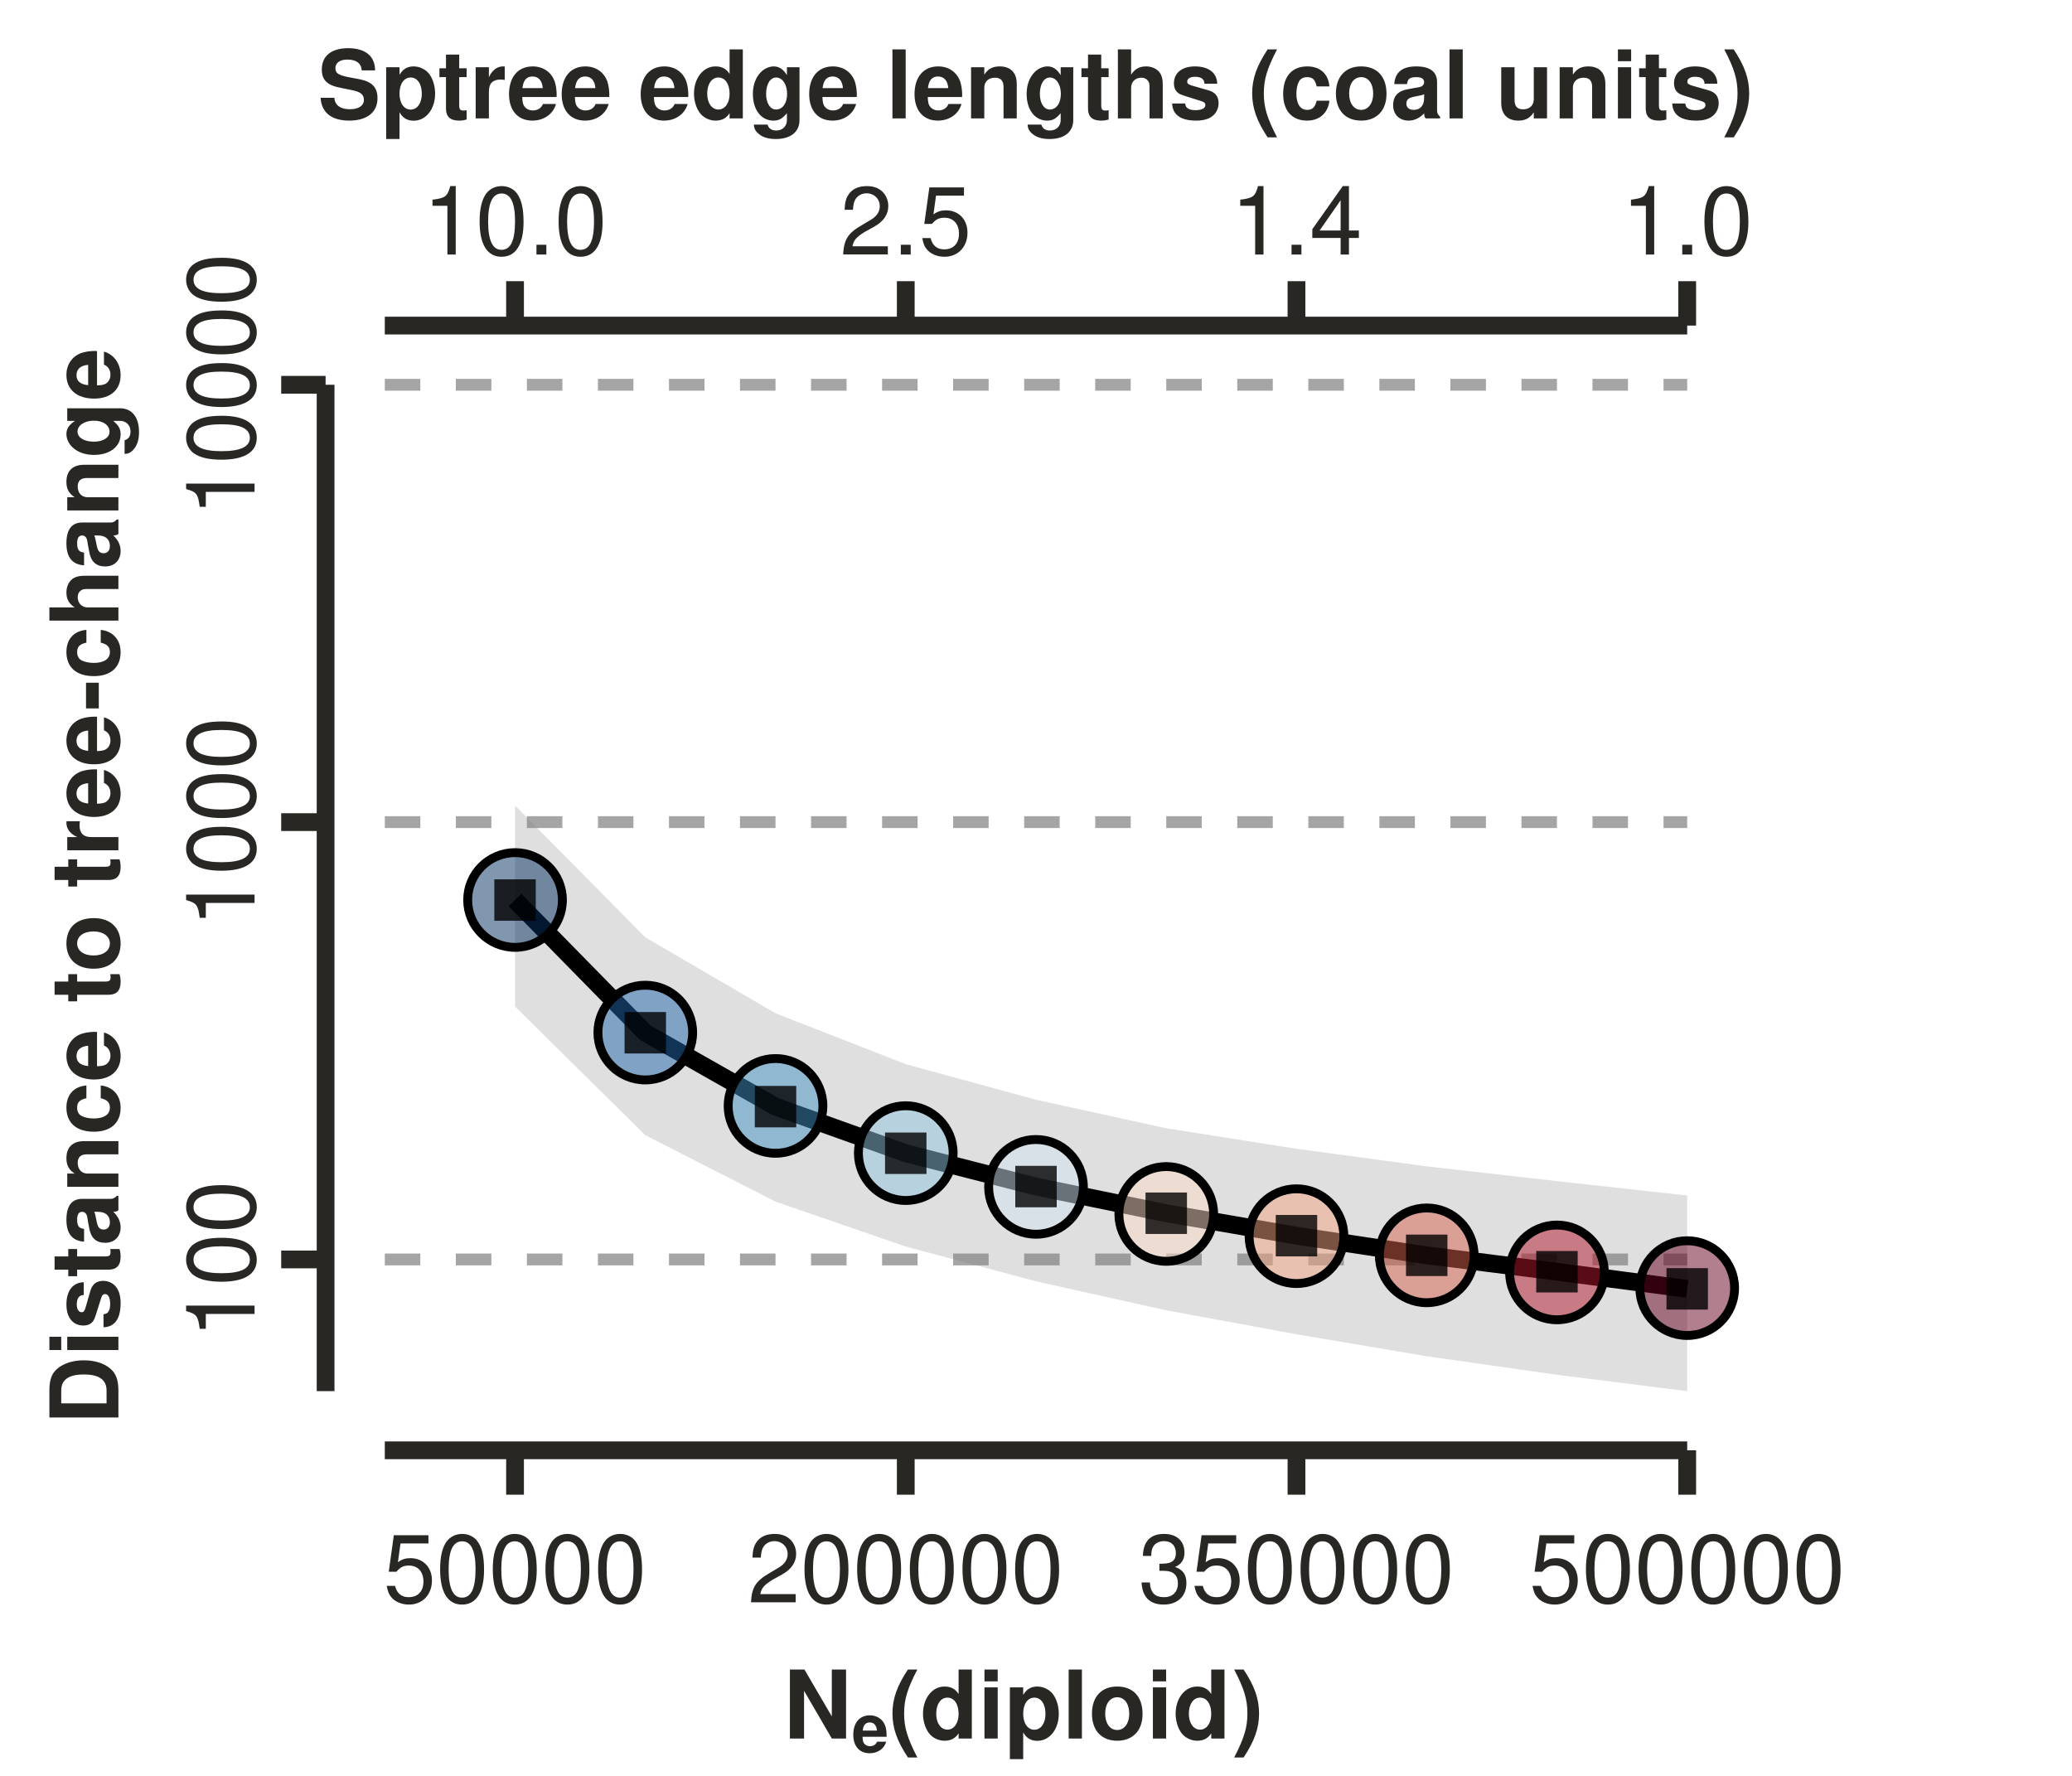
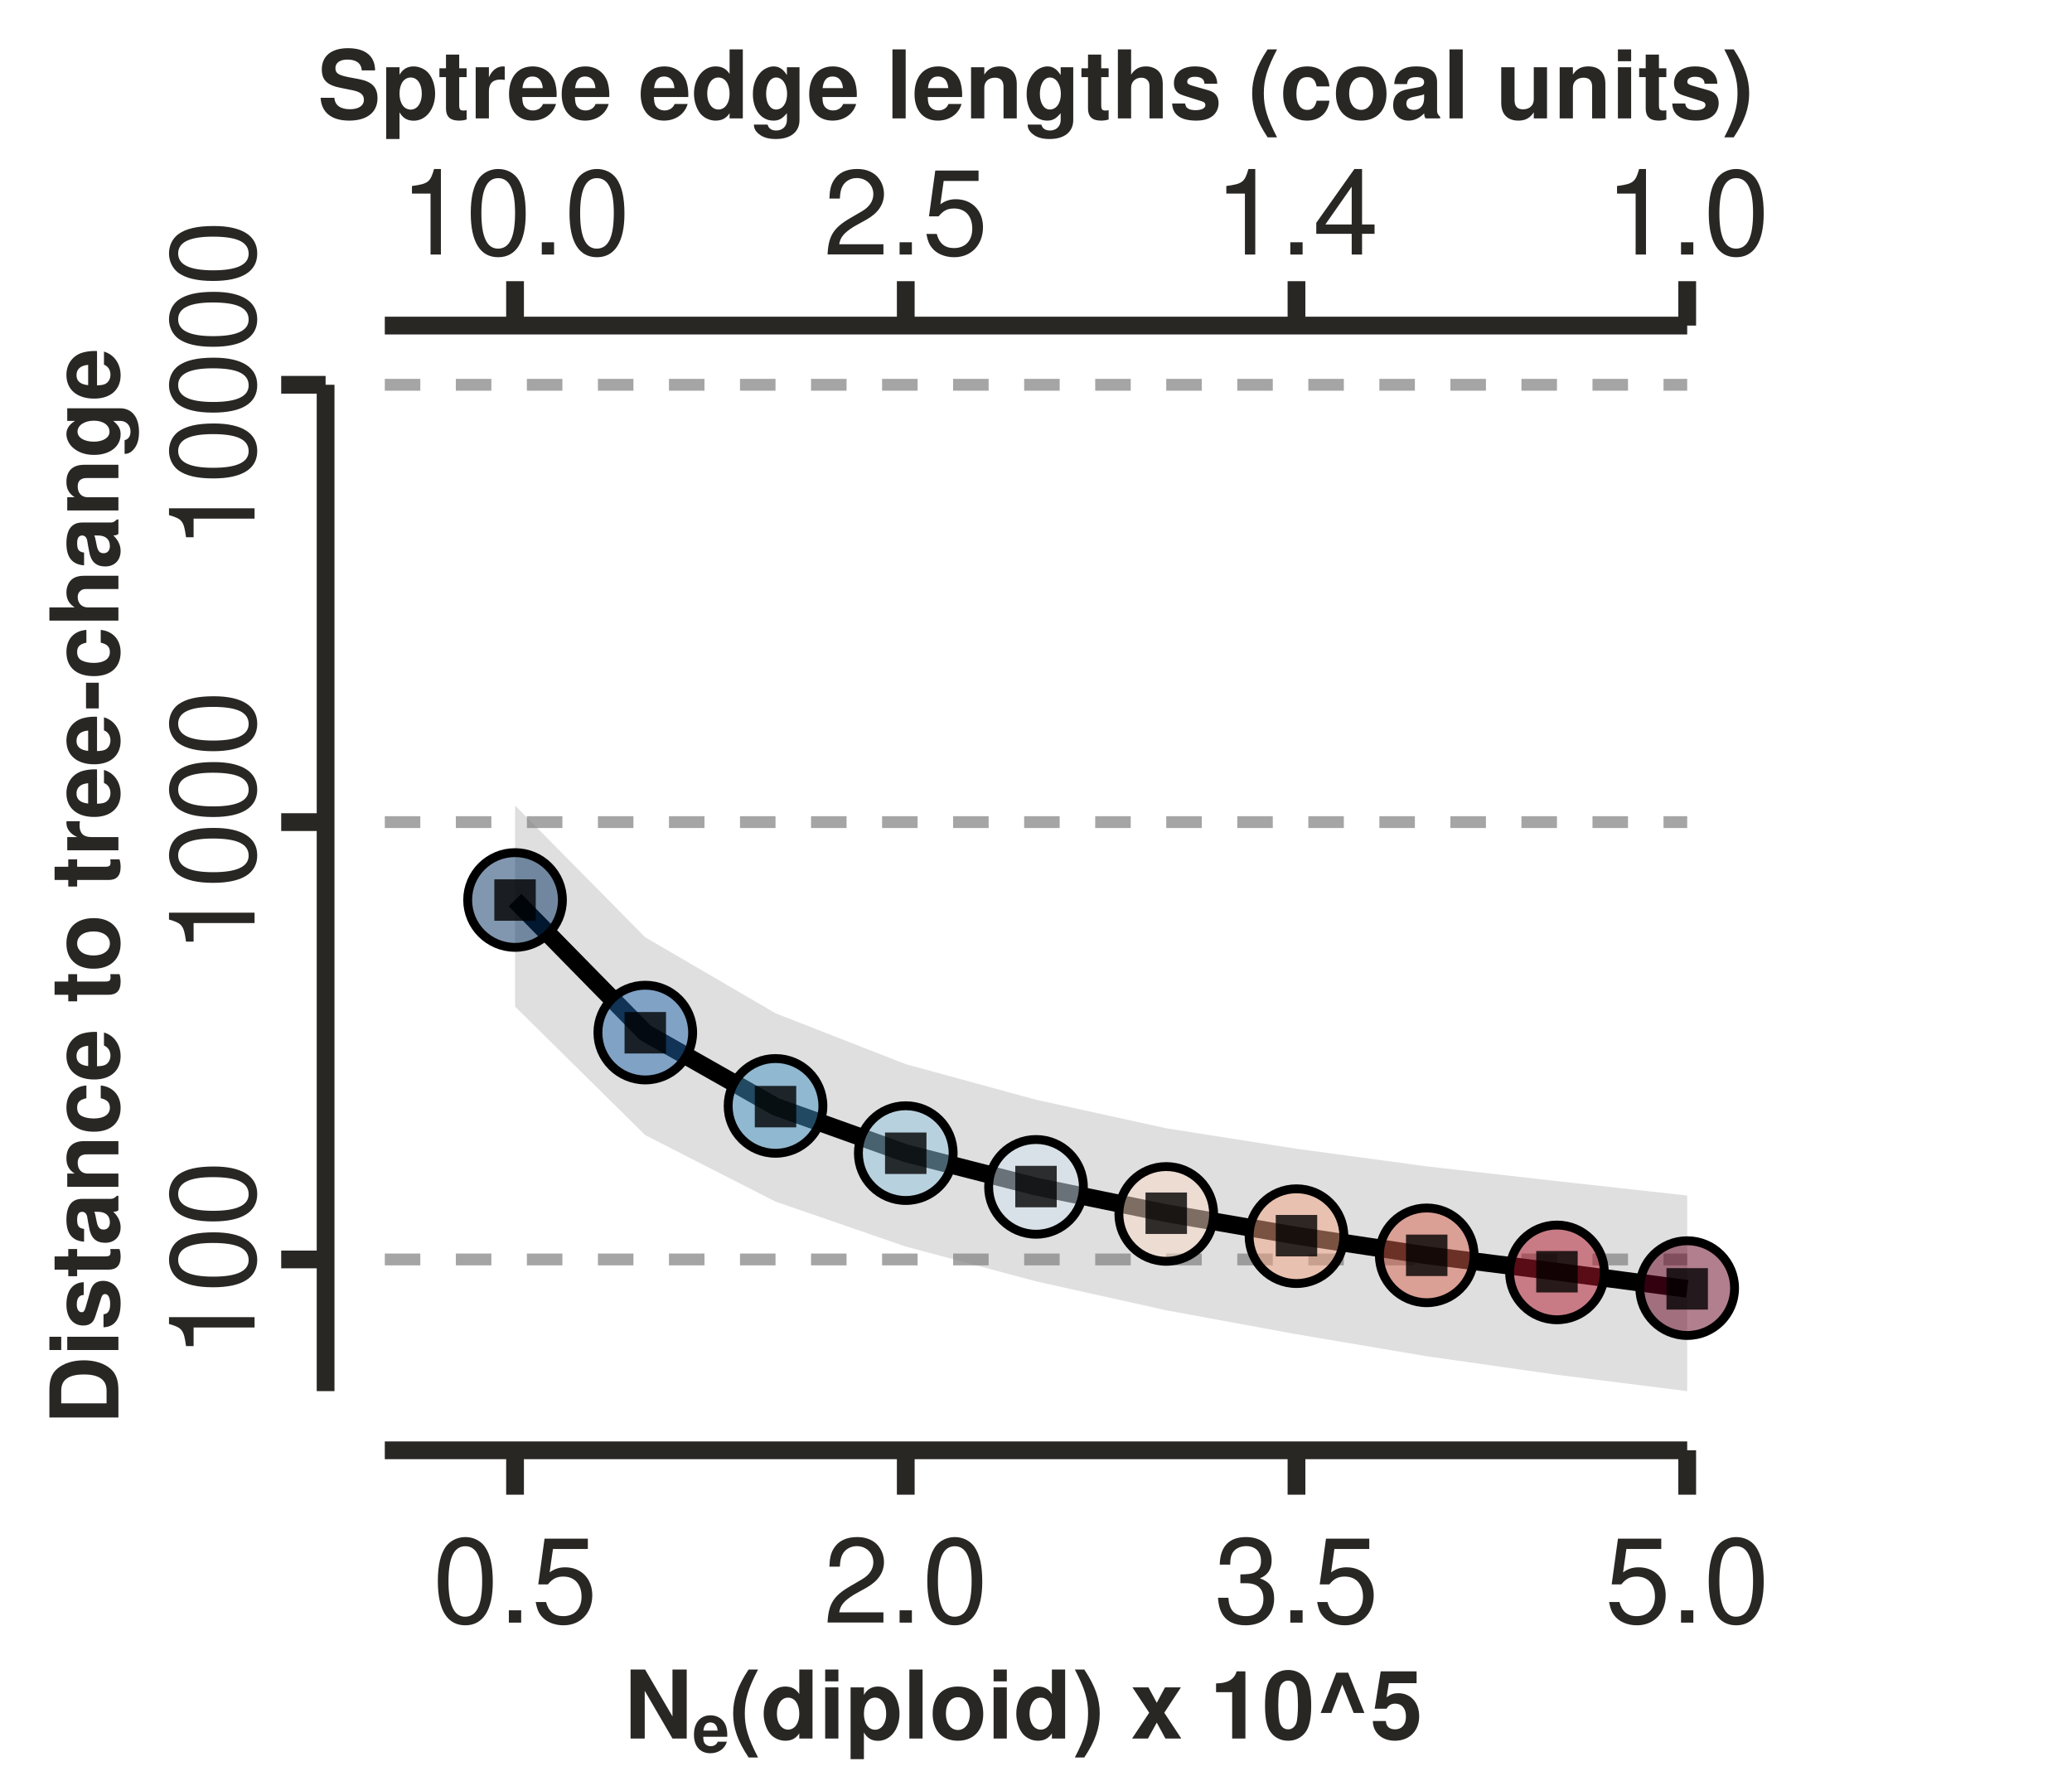
- <svg xmlns="http://www.w3.org/2000/svg" class="toyplot-canvas-Canvas" width="350.0px" height="300.0px" viewBox="0 0 350.0 300.0" preserveAspectRatio="xMidYMid meet" style="background-color:transparent;border-color:#292724;border-style:none;border-width:1.0;fill:rgb(16.1%,15.3%,14.1%);fill-opacity:1.0;font-family:Helvetica;font-size:12px;opacity:1.0;stroke:rgb(16.1%,15.3%,14.1%);stroke-opacity:1.0;stroke-width:1.0" id="tb8e9c5a5ac6e495ea9702fc1552c0c67">
-   <g class="toyplot-coordinates-Cartesian" id="t306015e85e7b4b5785ab36786c5b9abb">
-     <clipPath id="tf7450c343dbd4c11a1f83ded5ec3e021">
+ <svg xmlns="http://www.w3.org/2000/svg" class="toyplot-canvas-Canvas" width="350.0px" height="300.0px" viewBox="0 0 350.0 300.0" preserveAspectRatio="xMidYMid meet" style="background-color:transparent;border-color:#292724;border-style:none;border-width:1.0;fill:rgb(16.1%,15.3%,14.1%);fill-opacity:1.0;font-family:Helvetica;font-size:12px;opacity:1.0;stroke:rgb(16.1%,15.3%,14.1%);stroke-opacity:1.0;stroke-width:1.0" id="ta80afc579b49498aa113fb54b70bec15">
+   <g class="toyplot-coordinates-Cartesian" id="td4dbe62fd92d4f51a3f65548667b5902">
+     <clipPath id="t62a5dd41ae4d44909b9bee2065ab2c35">
      <rect x="55.0" y="55.0" width="240.0" height="190.0" />
    </clipPath>
-     <g clip-path="url(#tf7450c343dbd4c11a1f83ded5ec3e021)">
-       <g class="toyplot-mark-AxisLines" style="stroke:rgb(50.2%,50.2%,50.2%);stroke-dasharray:6,6;stroke-opacity:0.7;stroke-width:2" id="t080b385f6f1d4bc0a5060970a35d84fc">
+     <g clip-path="url(#t62a5dd41ae4d44909b9bee2065ab2c35)">
+       <g class="toyplot-mark-AxisLines" style="stroke:rgb(50.2%,50.2%,50.2%);stroke-dasharray:6,6;stroke-opacity:0.7;stroke-width:2" id="ta42738c714204baa9195932a9cfb8e05">
        <g class="toyplot-Series">
          <line class="toyplot-Datum" y1="212.76" y2="212.76" x1="65.0" x2="285.0" style="opacity:1.0;stroke:rgb(50.2%,50.2%,50.2%);stroke-dasharray:6,6;stroke-opacity:0.7;stroke-width:2" />
          <line class="toyplot-Datum" y1="138.88" y2="138.88" x1="65.0" x2="285.0" style="opacity:1.0;stroke:rgb(50.2%,50.2%,50.2%);stroke-dasharray:6,6;stroke-opacity:0.7;stroke-width:2" />
          <line class="toyplot-Datum" y1="65.0" y2="65.0" x1="65.0" x2="285.0" style="opacity:1.0;stroke:rgb(50.2%,50.2%,50.2%);stroke-dasharray:6,6;stroke-opacity:0.7;stroke-width:2" />
        </g>
      </g>
-       <g class="toyplot-mark-FillBoundaries" style="stroke:none" id="t1aba34aef6414cd4a69f1d45556603ac">
+       <g class="toyplot-mark-FillBoundaries" style="stroke:none" id="t0d8f0197371b4110b680c7606dac0893">
        <polygon points="87.0,170.041 109.0,191.767 131.0,202.991 153.0,210.583 175.0,216.458 197.0,221.35 219.0,225.398 241.0,229.115 263.0,232.244 285.0,235.006 285.0,201.96 263.0,199.527 241.0,197.031 219.0,194.063 197.0,190.6 175.0,185.776 153.0,179.769 131.0,171.173 109.0,158.341 87.0,136.079" style="fill:rgb(50.2%,50.2%,50.2%);fill-opacity:1.0;opacity:0.25;stroke:none" />
      </g>
-       <g class="toyplot-mark-Plot" style="fill:none" id="t605eb3e30169456392d32695a71b43e7">
+       <g class="toyplot-mark-Plot" style="fill:none" id="t057b08f5519d4a90a713b50bf17fd9af">
        <g class="toyplot-Series">
          <path d="M 87.0 152.044 L 109.0 174.464 L 131.0 186.944 L 153.0 194.817 L 175.0 200.447 L 197.0 204.951 L 219.0 208.744 L 241.0 212.061 L 263.0 214.834 L 285.0 217.727" style="stroke:rgb(0%,0%,0%);stroke-opacity:1.0;stroke-width:3.0" />
        </g>
      </g>
-       <g class="toyplot-mark-Point" id="tc3773b65e3354fec856abd56814571ed">
+       <g class="toyplot-mark-Point" id="tea4b415ddcbd4de9ba0955a55a90de7c">
        <g class="toyplot-Series">
          <g style="fill:rgb(2%,18.8%,38%);fill-opacity:0.5;opacity:1.0;stroke:rgb(0%,0%,0%);stroke-opacity:1.0;stroke-width:1.5" class="toyplot-Datum" transform="translate(87.0, 152.0361)">
            <circle r="8.0" />
          </g>
          <g style="fill:rgb(12.9%,40%,67.5%);fill-opacity:0.5;opacity:1.0;stroke:rgb(0%,0%,0%);stroke-opacity:1.0;stroke-width:1.5" class="toyplot-Datum" transform="translate(109.0, 174.4331)">
            <circle r="8.0" />
          </g>
          <g style="fill:rgb(26.3%,57.6%,76.5%);fill-opacity:0.5;opacity:1.0;stroke:rgb(0%,0%,0%);stroke-opacity:1.0;stroke-width:1.5" class="toyplot-Datum" transform="translate(131.0, 186.8204)">
            <circle r="8.0" />
          </g>
          <g style="fill:rgb(57.3%,77.3%,87.1%);fill-opacity:0.5;opacity:1.0;stroke:rgb(0%,0%,0%);stroke-opacity:1.0;stroke-width:1.5" class="toyplot-Datum" transform="translate(153.0, 194.7957)">
            <circle r="8.0" />
          </g>
          <g style="fill:rgb(82%,89.8%,94.1%);fill-opacity:0.5;opacity:1.0;stroke:rgb(0%,0%,0%);stroke-opacity:1.0;stroke-width:1.5" class="toyplot-Datum" transform="translate(175.0, 200.4982)">
            <circle r="8.0" />
          </g>
          <g style="fill:rgb(99.2%,85.9%,78%);fill-opacity:0.5;opacity:1.0;stroke:rgb(0%,0%,0%);stroke-opacity:1.0;stroke-width:1.5" class="toyplot-Datum" transform="translate(197.0, 205.069)">
            <circle r="8.0" />
          </g>
          <g style="fill:rgb(95.7%,64.7%,51%);fill-opacity:0.5;opacity:1.0;stroke:rgb(0%,0%,0%);stroke-opacity:1.0;stroke-width:1.5" class="toyplot-Datum" transform="translate(219.0, 208.8264)">
            <circle r="8.0" />
          </g>
          <g style="fill:rgb(83.9%,37.6%,30.2%);fill-opacity:0.5;opacity:1.0;stroke:rgb(0%,0%,0%);stroke-opacity:1.0;stroke-width:1.5" class="toyplot-Datum" transform="translate(241.0, 212.0634)">
            <circle r="8.0" />
          </g>
          <g style="fill:rgb(69.8%,9.4%,16.9%);fill-opacity:0.5;opacity:1.0;stroke:rgb(0%,0%,0%);stroke-opacity:1.0;stroke-width:1.5" class="toyplot-Datum" transform="translate(263.0, 214.9483)">
            <circle r="8.0" />
          </g>
          <g style="fill:rgb(40.4%,0%,12.2%);fill-opacity:0.5;opacity:1.0;stroke:rgb(0%,0%,0%);stroke-opacity:1.0;stroke-width:1.5" class="toyplot-Datum" transform="translate(285.0, 217.6005)">
            <circle r="8.0" />
          </g>
        </g>
      </g>
-       <g class="toyplot-mark-Point" id="t682342eff693407aa192e9f7346ef242">
+       <g class="toyplot-mark-Point" id="te831eff276fb45578aab830673e01e58">
        <g class="toyplot-Series">
          <g style="fill:rgb(0%,0%,0%);fill-opacity:1.0;opacity:0.8;stroke:none" class="toyplot-Datum" transform="translate(87.0, 152.0444)">
            <rect x="-3.5" y="-3.5" width="7.0" height="7.0" />
          </g>
          <g style="fill:rgb(0%,0%,0%);fill-opacity:1.0;opacity:0.8;stroke:none" class="toyplot-Datum" transform="translate(109.0, 174.4638)">
            <rect x="-3.5" y="-3.5" width="7.0" height="7.0" />
          </g>
          <g style="fill:rgb(0%,0%,0%);fill-opacity:1.0;opacity:0.8;stroke:none" class="toyplot-Datum" transform="translate(131.0, 186.9439)">
            <rect x="-3.5" y="-3.5" width="7.0" height="7.0" />
          </g>
          <g style="fill:rgb(0%,0%,0%);fill-opacity:1.0;opacity:0.8;stroke:none" class="toyplot-Datum" transform="translate(153.0, 194.8174)">
            <rect x="-3.5" y="-3.5" width="7.0" height="7.0" />
          </g>
          <g style="fill:rgb(0%,0%,0%);fill-opacity:1.0;opacity:0.8;stroke:none" class="toyplot-Datum" transform="translate(175.0, 200.447)">
            <rect x="-3.5" y="-3.5" width="7.0" height="7.0" />
          </g>
          <g style="fill:rgb(0%,0%,0%);fill-opacity:1.0;opacity:0.8;stroke:none" class="toyplot-Datum" transform="translate(197.0, 204.9514)">
            <rect x="-3.5" y="-3.5" width="7.0" height="7.0" />
          </g>
          <g style="fill:rgb(0%,0%,0%);fill-opacity:1.0;opacity:0.8;stroke:none" class="toyplot-Datum" transform="translate(219.0, 208.7437)">
            <rect x="-3.5" y="-3.5" width="7.0" height="7.0" />
          </g>
          <g style="fill:rgb(0%,0%,0%);fill-opacity:1.0;opacity:0.8;stroke:none" class="toyplot-Datum" transform="translate(241.0, 212.0606)">
            <rect x="-3.5" y="-3.5" width="7.0" height="7.0" />
          </g>
          <g style="fill:rgb(0%,0%,0%);fill-opacity:1.0;opacity:0.8;stroke:none" class="toyplot-Datum" transform="translate(263.0, 214.8342)">
            <rect x="-3.5" y="-3.5" width="7.0" height="7.0" />
          </g>
          <g style="fill:rgb(0%,0%,0%);fill-opacity:1.0;opacity:0.8;stroke:none" class="toyplot-Datum" transform="translate(285.0, 217.7271)">
            <rect x="-3.5" y="-3.5" width="7.0" height="7.0" />
          </g>
        </g>
      </g>
    </g>
-     <g class="toyplot-coordinates-Axis" id="t9978b4dc2dc74061b4fa634531b2f04f" transform="translate(65.0,235.0)translate(0,10.0)">
+     <g class="toyplot-coordinates-Axis" id="t4581f8c0c59d4495b3ed6d9b9a11df4b" transform="translate(65.0,235.0)translate(0,10.0)">
      <line x1="0" y1="0" x2="220.0" y2="0" style="stroke-width:3" />
      <g>
        <line x1="22.0" y1="7.5" x2="22.0" y2="0" style="stroke-width:3" />
        <line x1="88.0" y1="7.5" x2="88.0" y2="0" style="stroke-width:3" />
        <line x1="154.0" y1="7.5" x2="154.0" y2="0" style="stroke-width:3" />
        <line x1="220.0" y1="7.5" x2="220.0" y2="0" style="stroke-width:3" />
      </g>
      <g>
        <g transform="translate(22.0,12.0)">
-           <text x="-22.24" y="13.688" style="fill:rgb(16.1%,15.3%,14.1%);fill-opacity:1.0;font-family:helvetica;font-size:16.0px;font-weight:normal;stroke:none;vertical-align:baseline;white-space:pre">50000</text>
+           <text x="-13.9" y="17.11" style="fill:rgb(16.1%,15.3%,14.1%);fill-opacity:1.0;font-family:helvetica;font-size:20.0px;font-weight:normal;stroke:none;vertical-align:baseline;white-space:pre">0.5</text>
        </g>
        <g transform="translate(88.0,12.0)">
-           <text x="-26.688" y="13.688" style="fill:rgb(16.1%,15.3%,14.1%);fill-opacity:1.0;font-family:helvetica;font-size:16.0px;font-weight:normal;stroke:none;vertical-align:baseline;white-space:pre">200000</text>
+           <text x="-13.9" y="17.11" style="fill:rgb(16.1%,15.3%,14.1%);fill-opacity:1.0;font-family:helvetica;font-size:20.0px;font-weight:normal;stroke:none;vertical-align:baseline;white-space:pre">2.0</text>
        </g>
        <g transform="translate(154.0,12.0)">
-           <text x="-26.688" y="13.688" style="fill:rgb(16.1%,15.3%,14.1%);fill-opacity:1.0;font-family:helvetica;font-size:16.0px;font-weight:normal;stroke:none;vertical-align:baseline;white-space:pre">350000</text>
+           <text x="-13.9" y="17.11" style="fill:rgb(16.1%,15.3%,14.1%);fill-opacity:1.0;font-family:helvetica;font-size:20.0px;font-weight:normal;stroke:none;vertical-align:baseline;white-space:pre">3.5</text>
        </g>
        <g transform="translate(220.0,12.0)">
-           <text x="-26.688" y="13.688" style="fill:rgb(16.1%,15.3%,14.1%);fill-opacity:1.0;font-family:helvetica;font-size:16.0px;font-weight:normal;stroke:none;vertical-align:baseline;white-space:pre">500000</text>
+           <text x="-13.9" y="17.11" style="fill:rgb(16.1%,15.3%,14.1%);fill-opacity:1.0;font-family:helvetica;font-size:20.0px;font-weight:normal;stroke:none;vertical-align:baseline;white-space:pre">5.0</text>
        </g>
      </g>
      <g transform="translate(110.0,35.0)">
-         <text x="-42.666" y="13.688" style="fill:rgb(16.1%,15.3%,14.1%);fill-opacity:1.0;font-family:helvetica;font-size:16.0px;font-weight:bold;stroke:none;vertical-align:baseline;white-space:pre">N</text>
-         <text x="-31.114" y="15.928" style="fill:rgb(16.1%,15.3%,14.1%);fill-opacity:1.0;font-family:helvetica;font-size:11.2px;font-weight:bold;stroke:none;vertical-align:baseline;white-space:pre">e</text>
-         <text x="-24.886" y="13.688" style="fill:rgb(16.1%,15.3%,14.1%);fill-opacity:1.0;font-family:helvetica;font-size:16.0px;font-weight:bold;stroke:none;vertical-align:baseline;white-space:pre"> (diploid)</text>
+         <text x="-69.578" y="13.688" style="fill:rgb(16.1%,15.3%,14.1%);fill-opacity:1.0;font-family:helvetica;font-size:16.0px;font-weight:bold;stroke:none;vertical-align:baseline;white-space:pre">N</text>
+         <text x="-58.026" y="15.928" style="fill:rgb(16.1%,15.3%,14.1%);fill-opacity:1.0;font-family:helvetica;font-size:11.2px;font-weight:bold;stroke:none;vertical-align:baseline;white-space:pre">e</text>
+         <text x="-51.798" y="13.688" style="fill:rgb(16.1%,15.3%,14.1%);fill-opacity:1.0;font-family:helvetica;font-size:16.0px;font-weight:bold;stroke:none;vertical-align:baseline;white-space:pre"> (diploid) x 10^5</text>
      </g>
      <g class="toyplot-coordinates-Axis-coordinates" style="visibility:hidden" transform="">
        <line x1="0" x2="0" y1="-6.0" y2="9.0" style="stroke:rgb(43.9%,50.2%,56.5%);stroke-opacity:1.0;stroke-width:1.0" />
        <text x="0" y="-12.0" style="alignment-baseline:alphabetic;fill:rgb(43.9%,50.2%,56.5%);fill-opacity:1.0;font-size:10px;font-weight:normal;stroke:none;text-anchor:middle" />
      </g>
    </g>
-     <g class="toyplot-coordinates-Axis" id="t856f49342f094e4690469de1ef028190" transform="translate(65.0,235.0)rotate(-90.0)translate(0,-10.0)">
+     <g class="toyplot-coordinates-Axis" id="t848cc848a2fa40a294b75680680be89a" transform="translate(65.0,235.0)rotate(-90.0)translate(0,-10.0)">
      <line x1="0" y1="0" x2="170.0" y2="0" style="stroke-width:3" />
      <g>
        <line x1="22.24" y1="-7.5" x2="22.24" y2="0" style="stroke-width:3" />
        <line x1="96.12" y1="-7.5" x2="96.12" y2="0" style="stroke-width:3" />
        <line x1="170.0" y1="-7.5" x2="170.0" y2="0" style="stroke-width:3" />
      </g>
      <g>
        <g transform="translate(22.24008,-12.0)">
-           <text x="-13.344" y="0.0" style="fill:rgb(16.1%,15.3%,14.1%);fill-opacity:1.0;font-family:helvetica;font-size:16.0px;font-weight:normal;stroke:none;vertical-align:baseline;white-space:pre">100</text>
+           <text x="-16.68" y="-8.881784197001252e-16" style="fill:rgb(16.1%,15.3%,14.1%);fill-opacity:1.0;font-family:helvetica;font-size:20.0px;font-weight:normal;stroke:none;vertical-align:baseline;white-space:pre">100</text>
        </g>
        <g transform="translate(96.12004,-12.0)">
-           <text x="-17.792" y="0.0" style="fill:rgb(16.1%,15.3%,14.1%);fill-opacity:1.0;font-family:helvetica;font-size:16.0px;font-weight:normal;stroke:none;vertical-align:baseline;white-space:pre">1000</text>
+           <text x="-22.24" y="-8.881784197001252e-16" style="fill:rgb(16.1%,15.3%,14.1%);fill-opacity:1.0;font-family:helvetica;font-size:20.0px;font-weight:normal;stroke:none;vertical-align:baseline;white-space:pre">1000</text>
        </g>
        <g transform="translate(170.0,-12.0)">
-           <text x="-22.24" y="0.0" style="fill:rgb(16.1%,15.3%,14.1%);fill-opacity:1.0;font-family:helvetica;font-size:16.0px;font-weight:normal;stroke:none;vertical-align:baseline;white-space:pre">10000</text>
+           <text x="-27.8" y="-8.881784197001252e-16" style="fill:rgb(16.1%,15.3%,14.1%);fill-opacity:1.0;font-family:helvetica;font-size:20.0px;font-weight:normal;stroke:none;vertical-align:baseline;white-space:pre">10000</text>
        </g>
      </g>
      <g transform="translate(85.0,-35.0)">
        <text x="-90.688" y="0.0" style="fill:rgb(16.1%,15.3%,14.1%);fill-opacity:1.0;font-family:helvetica;font-size:16.0px;font-weight:bold;stroke:none;vertical-align:baseline;white-space:pre">Distance to tree-change</text>
      </g>
      <g class="toyplot-coordinates-Axis-coordinates" style="visibility:hidden" transform="">
        <line x1="0" x2="0" y1="6.0" y2="-9.0" style="stroke:rgb(43.9%,50.2%,56.5%);stroke-opacity:1.0;stroke-width:1.0" />
        <text x="0" y="12.0" style="alignment-baseline:hanging;fill:rgb(43.9%,50.2%,56.5%);fill-opacity:1.0;font-size:10px;font-weight:normal;stroke:none;text-anchor:middle" />
      </g>
    </g>
  </g>
-   <g class="toyplot-coordinates-Cartesian" id="t299c7454548a4842a99076c1492ff6a1">
-     <clipPath id="t6f746c846420424cb17dea300ab38b9b">
+   <g class="toyplot-coordinates-Cartesian" id="t0a1103e37d5c47e3a312a412b140529f">
+     <clipPath id="tcf9f6bc748b64fca9362b1e5a9f391e0">
      <rect x="55.0" y="55.0" width="240.0" height="190.0" />
    </clipPath>
-     <g clip-path="url(#t6f746c846420424cb17dea300ab38b9b)" />
-     <g class="toyplot-coordinates-Axis" id="tfd93ac942cae47a489f958d5f8c958e0" transform="translate(65.0,65.0)translate(0,-10.0)">
+     <g clip-path="url(#tcf9f6bc748b64fca9362b1e5a9f391e0)" />
+     <g class="toyplot-coordinates-Axis" id="tacf794ff9a034498af445aff2393e722" transform="translate(65.0,65.0)translate(0,-10.0)">
      <line x1="0" y1="0" x2="220.0" y2="0" style="stroke-width:3" />
      <g>
        <line x1="22" y1="-7.5" x2="22" y2="0" style="stroke-width:3" />
        <line x1="88" y1="-7.5" x2="88" y2="0" style="stroke-width:3" />
        <line x1="154" y1="-7.5" x2="154" y2="0" style="stroke-width:3" />
        <line x1="220.0" y1="-7.5" x2="220.0" y2="0" style="stroke-width:3" />
      </g>
      <g>
        <g transform="translate(22.0002,-12.0)">
-           <text x="-15.568" y="0.0" style="fill:rgb(16.1%,15.3%,14.1%);fill-opacity:1.0;font-family:helvetica;font-size:16.0px;font-weight:normal;stroke:none;vertical-align:baseline;white-space:pre">10.0</text>
+           <text x="-19.46" y="-8.881784197001252e-16" style="fill:rgb(16.1%,15.3%,14.1%);fill-opacity:1.0;font-family:helvetica;font-size:20.0px;font-weight:normal;stroke:none;vertical-align:baseline;white-space:pre">10.0</text>
        </g>
        <g transform="translate(88.00013,-12.0)">
-           <text x="-11.12" y="0.0" style="fill:rgb(16.1%,15.3%,14.1%);fill-opacity:1.0;font-family:helvetica;font-size:16.0px;font-weight:normal;stroke:none;vertical-align:baseline;white-space:pre">2.5</text>
+           <text x="-13.9" y="-8.881784197001252e-16" style="fill:rgb(16.1%,15.3%,14.1%);fill-opacity:1.0;font-family:helvetica;font-size:20.0px;font-weight:normal;stroke:none;vertical-align:baseline;white-space:pre">2.5</text>
        </g>
        <g transform="translate(154.0001,-12.0)">
-           <text x="-11.12" y="0.0" style="fill:rgb(16.1%,15.3%,14.1%);fill-opacity:1.0;font-family:helvetica;font-size:16.0px;font-weight:normal;stroke:none;vertical-align:baseline;white-space:pre">1.4</text>
+           <text x="-13.9" y="-8.881784197001252e-16" style="fill:rgb(16.1%,15.3%,14.1%);fill-opacity:1.0;font-family:helvetica;font-size:20.0px;font-weight:normal;stroke:none;vertical-align:baseline;white-space:pre">1.4</text>
        </g>
        <g transform="translate(220.0,-12.0)">
-           <text x="-11.12" y="0.0" style="fill:rgb(16.1%,15.3%,14.1%);fill-opacity:1.0;font-family:helvetica;font-size:16.0px;font-weight:normal;stroke:none;vertical-align:baseline;white-space:pre">1.0</text>
+           <text x="-13.9" y="-8.881784197001252e-16" style="fill:rgb(16.1%,15.3%,14.1%);fill-opacity:1.0;font-family:helvetica;font-size:20.0px;font-weight:normal;stroke:none;vertical-align:baseline;white-space:pre">1.0</text>
        </g>
      </g>
      <g transform="translate(110.0,-35.0)">
        <text x="-121.36" y="0.0" style="fill:rgb(16.1%,15.3%,14.1%);fill-opacity:1.0;font-family:helvetica;font-size:16.0px;font-weight:bold;stroke:none;vertical-align:baseline;white-space:pre">Sptree edge lengths (coal units)</text>
      </g>
      <g class="toyplot-coordinates-Axis-coordinates" style="visibility:hidden" transform="">
        <line x1="0" x2="0" y1="6.0" y2="-9.0" style="stroke:rgb(43.9%,50.2%,56.5%);stroke-opacity:1.0;stroke-width:1.0" />
        <text x="0" y="12.0" style="alignment-baseline:hanging;fill:rgb(43.9%,50.2%,56.5%);fill-opacity:1.0;font-size:10px;font-weight:normal;stroke:none;text-anchor:middle" />
      </g>
    </g>
  </g>
</svg>
